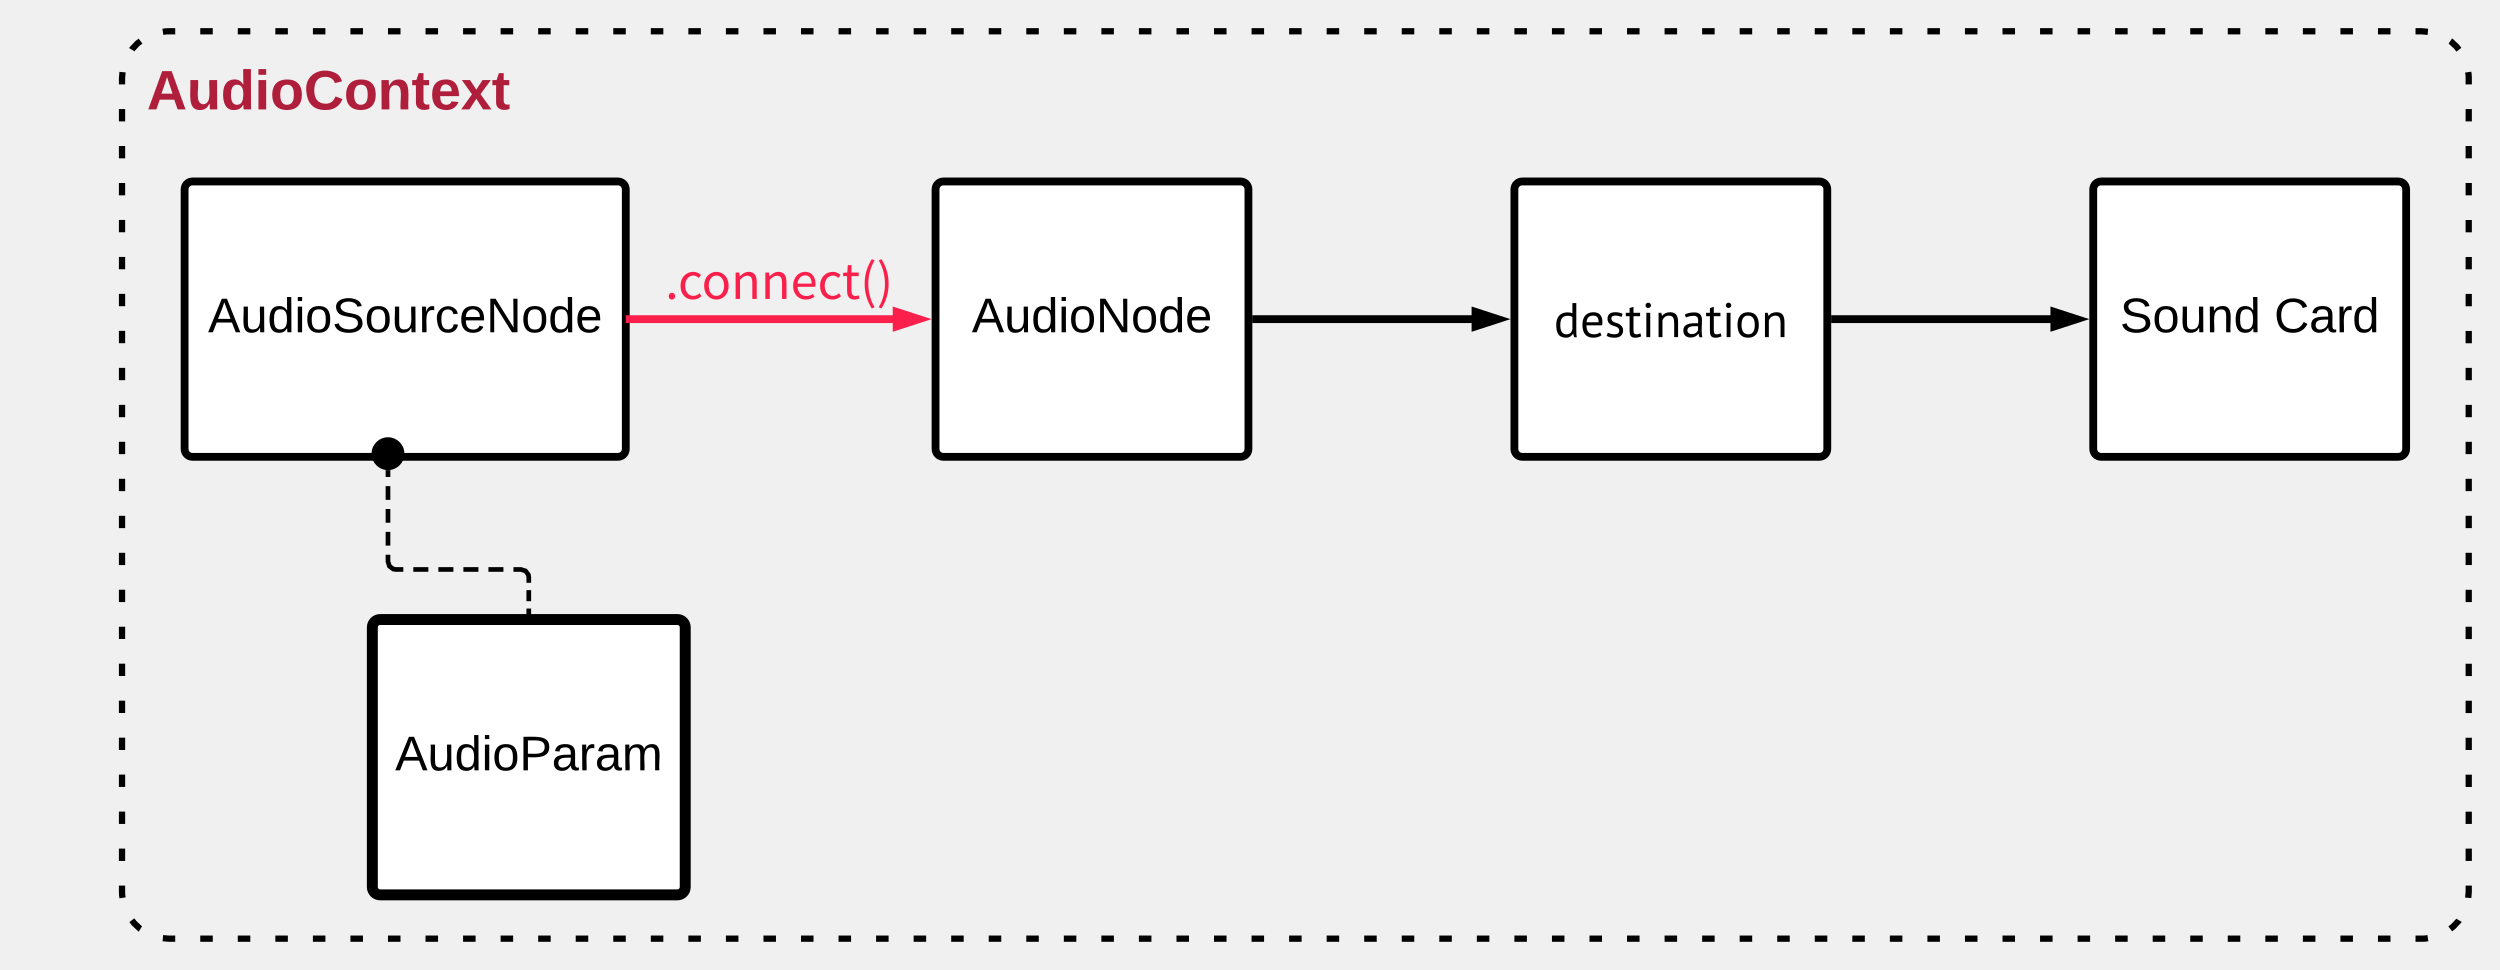
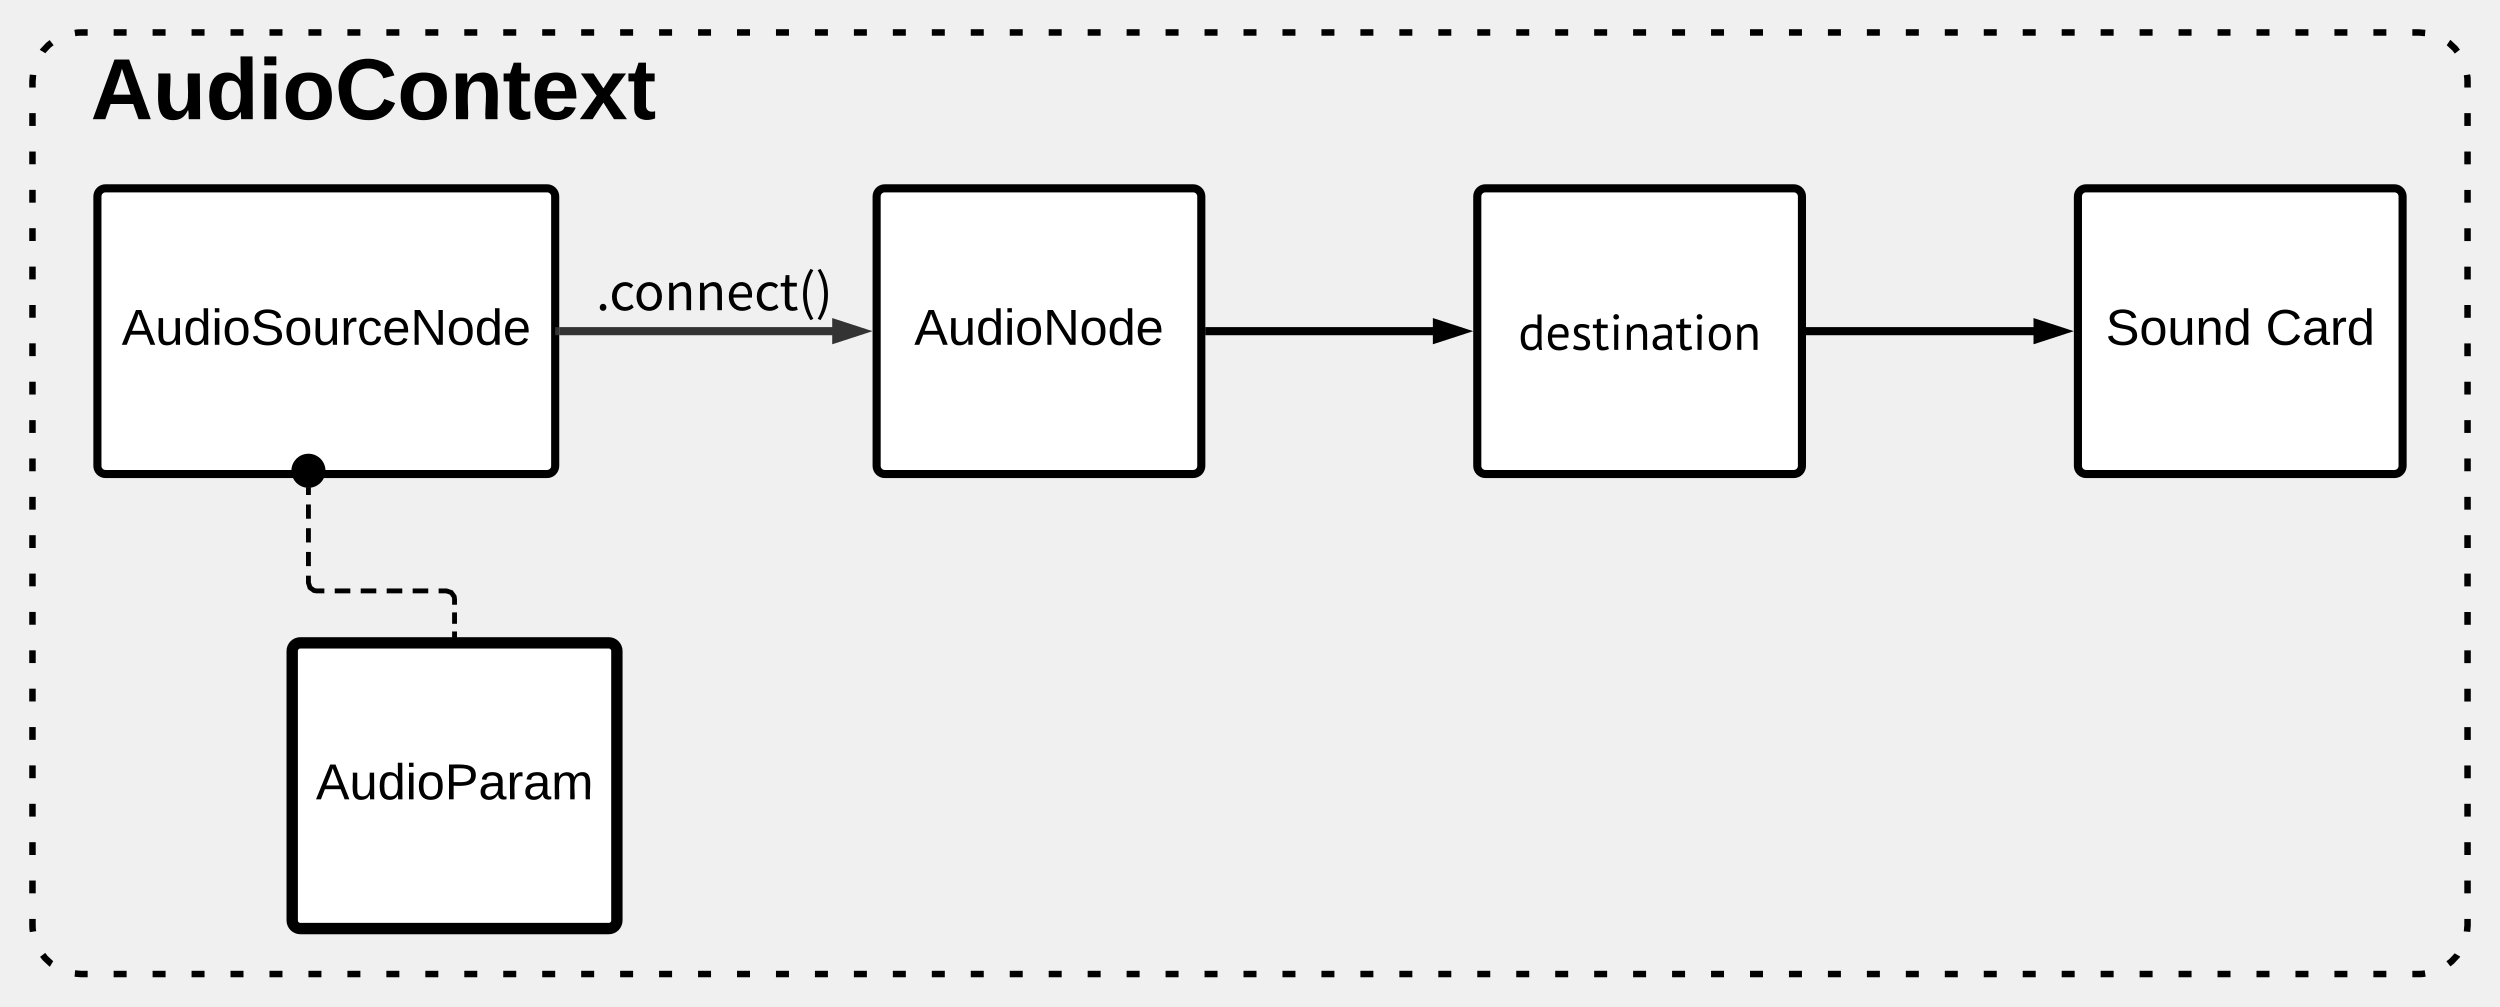
- <svg xmlns="http://www.w3.org/2000/svg" xmlns:ns1="lucid" xmlns:xlink="http://www.w3.org/1999/xlink" width="1598" height="620">
-   <g transform="translate(38 -76)" ns1:page-tab-id="0_0">
+ <svg xmlns="http://www.w3.org/2000/svg" xmlns:ns1="lucid" xmlns:xlink="http://www.w3.org/1999/xlink" width="1540" height="620">
+   <g transform="translate(-20 -76)" ns1:page-tab-id="0_0">
    <path d="M1510 96c16.57 0 30 13.43 30 30v520c0 16.57-13.43 30-30 30H70c-16.57 0-30-13.43-30-30V126c0-16.57 13.43-30 30-30z" fill="none" />
    <path d="M1528.25 102.22l.3.2 3.66 3.4 1.52 1.98m5.93 14.3l.27 1.75.08 2.15v3.94m0 15.76v7.88m0 15.75v7.88m0 15.77v7.88m0 15.76v7.88m0 15.76v7.88m0 15.76v7.88m0 15.76v7.87m0 15.75v7.88m0 15.76v7.87m0 15.75v7.88m0 15.76v7.88m0 15.76v7.88m0 15.75v7.88m0 15.77v7.88m0 15.76v7.88m0 15.76v7.88m0 15.76v7.88m0 15.76v7.87m0 15.75v7.88m0 15.76v7.87m0 15.75v7.88m0 15.76V646l-.33 3.9m-5.9 14.35l-.18.3-3.43 3.66-1.97 1.52m-14.3 5.93l-1.75.27-2.15.08h-4m-16 0h-8m-16 0h-8m-16 0h-8m-16 0h-8m-16 0h-8m-16 0h-8m-16 0h-8m-16 0h-8m-16 0h-8m-16 0h-8m-16 0h-8m-16 0h-8m-16 0h-8m-16 0h-8m-16 0h-8m-16 0h-8m-16 0h-8m-16 0h-8m-16 0h-8m-16 0h-8m-16 0h-8m-16 0h-8m-16 0h-8m-16 0h-8m-16 0h-8m-16 0h-8m-16 0h-8m-16 0h-8m-16 0h-8m-16 0h-8m-16 0h-8m-16 0h-8m-16 0h-8m-16 0h-8m-16 0h-8m-16 0h-8m-16 0h-8m-16 0h-8m-16 0h-8m-16 0h-8m-16 0h-8m-16 0h-8m-16 0h-8m-16 0h-8m-16 0h-8m-16 0h-8m-16 0h-8m-16 0h-8m-16 0h-8m-16 0h-8m-16 0h-8m-16 0h-8m-16 0h-8m-16 0h-8m-16 0h-8m-16 0h-8m-16 0h-8m-16 0h-8m-16 0h-8m-16 0h-4l-3.9-.33m-14.35-5.9l-.3-.18-3.66-3.43-1.52-1.97m-5.93-14.3l-.27-1.75L40 646v-3.94m0-15.76v-7.88m0-15.75v-7.88m0-15.77v-7.88m0-15.76v-7.88m0-15.76v-7.88m0-15.76v-7.88m0-15.76v-7.87m0-15.75v-7.88m0-15.76v-7.87m0-15.75v-7.88m0-15.76v-7.88m0-15.76v-7.88m0-15.75v-7.88m0-15.77v-7.88m0-15.76v-7.88m0-15.76v-7.88m0-15.76v-7.88m0-15.76v-7.87m0-15.75v-7.88m0-15.76v-7.87m0-15.75v-7.88m0-15.76V126l.33-3.9m5.9-14.35l.18-.3 3.43-3.66 1.97-1.52m14.3-5.93l1.75-.27L70 96h4m16 0h8m16 0h8m16 0h8m16 0h8m16 0h8m16 0h8m16 0h8m16 0h8m16 0h8m16 0h8m16 0h8m16 0h8m16 0h8m16 0h8m16 0h8m16 0h8m16 0h8m16 0h8m16 0h8m16 0h8m16 0h8m16 0h8m16 0h8m16 0h8m16 0h8m16 0h8m16 0h8m16 0h8m16 0h8m16 0h8m16 0h8m16 0h8m16 0h8m16 0h8m16 0h8m16 0h8m16 0h8m16 0h8m16 0h8m16 0h8m16 0h8m16 0h8m16 0h8m16 0h8m16 0h8m16 0h8m16 0h8m16 0h8m16 0h8m16 0h8m16 0h8m16 0h8m16 0h8m16 0h8m16 0h8m16 0h8m16 0h8m16 0h8m16 0h8m16 0h4l3.9.33" stroke="#000" stroke-width="4" fill="none" />
-     <path d="M-18 101c0-2.76 2.24-5 5-5h370c2.76 0 5 2.24 5 5v75.33c0 2.76-2.24 5-5 5H-13c-2.76 0-5-2.24-5-5z" fill="none" />
-     <use xlink:href="#a" transform="matrix(1,0,0,1,-18,96) translate(73.90123 49.94444)" />
+     <path d="M60 101c0-2.76 2.24-5 5-5h370c2.76 0 5 2.24 5 5v75.33c0 2.76-2.24 5-5 5H65c-2.76 0-5-2.24-5-5z" fill="none" />
+     <use xlink:href="#a" transform="matrix(1,0,0,1,60,96) translate(15.85185 53.41667)" />
    <path d="M80 197c0-2.76 2.24-5 5-5h272c2.76 0 5 2.24 5 5v166c0 2.76-2.24 5-5 5H85c-2.76 0-5-2.24-5-5z" stroke="#000" stroke-width="5" fill="#fff" />
    <use xlink:href="#b" transform="matrix(1,0,0,1,80,192) translate(14.96179 96.38889)" />
    <path d="M210 376.5V435c0 2.76 2.24 5 5 5h80c2.76 0 5 2.24 5 5v23.5" fill="none" />
    <path d="M210 376.5v4.4m0 5.84v8.78m0 5.85v8.77m0 5.85v8.76m0 5.85v4.4l.96 2.95 2.46 1.8 1.58.25h4.8m6.4 0h9.6m6.4 0h9.6m6.4 0h9.6m6.4 0h9.6m6.4 0h4.8l2.95.96 1.8 2.46.25 1.58v3.52m0 4.7v7.05m0 4.7v3.53" stroke="#000" stroke-width="3" fill="none" />
    <path d="M211.5 376.5h-3v-.74l1.5.24 1.5-.24zM301.5 471.5h-3v-3h3z" />
    <path d="M220 366c0 5.52-4.48 10-10 10s-10-4.48-10-10 4.48-10 10-10 10 4.48 10 10z" stroke="#000" />
    <path d="M340 236c0-2.76 2.24-5 5-5h230c2.76 0 5 2.24 5 5v50c0 2.76-2.24 5-5 5H345c-2.76 0-5-2.24-5-5z" fill="none" />
    <use xlink:href="#c" transform="matrix(1,0,0,1,340,231) translate(47.15833 36.08889)" />
    <path d="M200 477c0-2.76 2.24-5 5-5h190c2.76 0 5 2.24 5 5v166c0 2.76-2.24 5-5 5H205c-2.76 0-5-2.24-5-5z" stroke="#000" stroke-width="7" fill="#fff" />
    <use xlink:href="#d" transform="matrix(1,0,0,1,200,472) translate(14.57907 96.38889)" />
    <path d="M560 197c0-2.76 2.24-5 5-5h190c2.76 0 5 2.24 5 5v166c0 2.76-2.24 5-5 5H565c-2.76 0-5-2.24-5-5z" stroke="#000" stroke-width="5" fill="#fff" />
    <use xlink:href="#e" transform="matrix(1,0,0,1,560,192) translate(23.17784 96.38889)" />
-     <path d="M364.5 280h169.9" stroke="#fb204c" stroke-width="5" fill="none" />
-     <path d="M364.5 282.5H362v-5h2.5zM549.4 280l-14.26 4.64v-9.28z" fill="#fb204c" />
-     <path d="M557.5 280l-24.86 8.08v-16.16zm-19.86 1.2l3.68-1.2-3.68-1.2z" fill="#fb204c" />
+     <path d="M364.5 280h169.9" stroke="#333" stroke-width="5" fill="none" />
+     <path d="M364.5 282.5H362v-5h2.5zM549.4 280l-14.26 4.64v-9.28z" fill="#333" />
+     <path d="M557.5 280l-24.86 8.08v-16.16zm-19.86 1.2l3.68-1.2-3.68-1.2z" fill="#333" />
    <path d="M930 197c0-2.76 2.24-5 5-5h190c2.76 0 5 2.24 5 5v166c0 2.76-2.24 5-5 5H935c-2.76 0-5-2.24-5-5z" stroke="#000" stroke-width="5" fill="#fff" />
    <use xlink:href="#f" transform="matrix(1,0,0,1,930,192) translate(25.22944 99.5)" />
    <path d="M1300 197c0-2.76 2.24-5 5-5h190c2.76 0 5 2.24 5 5v166c0 2.76-2.24 5-5 5h-190c-2.76 0-5-2.24-5-5z" stroke="#000" stroke-width="5" fill="#fff" />
    <use xlink:href="#g" transform="matrix(1,0,0,1,1300,192) translate(17.12846 96.38889)" />
    <use xlink:href="#h" transform="matrix(1,0,0,1,1300,192) translate(115.647 96.38889)" />
    <path d="M1132.5 280h141.9" stroke="#000" stroke-width="5" fill="none" />
    <path d="M1132.5 282.5h-2.5v-5h2.5zM1289.4 280l-14.26 4.64v-9.28z" />
    <path d="M1297.5 280l-24.86 8.08v-16.16zm-19.86 1.2l3.68-1.2-3.68-1.2z" />
    <path d="M762.5 280h141.9" stroke="#000" stroke-width="5" fill="none" />
    <path d="M762.5 282.5H760v-5h2.5zM919.4 280l-14.26 4.64v-9.28z" />
    <path d="M927.5 280l-24.86 8.08v-16.16zm-19.86 1.2l3.68-1.2-3.68-1.2z" />
    <defs>
-       <path fill="#af1e3a" d="M199 0l-22-63H83L61 0H9l90-248h61L250 0h-51zm-33-102l-36-108c-10 38-24 72-36 108h72" id="i" />
-       <path fill="#af1e3a" d="M85 4C-2 5 27-109 22-190h50c7 57-23 150 33 157 60-5 35-97 40-157h50l1 190h-47c-2-12 1-28-3-38-12 25-28 42-61 42" id="j" />
-       <path fill="#af1e3a" d="M88-194c31-1 46 15 58 34l-1-101h50l1 261h-48c-2-10 0-23-3-31C134-8 116 4 84 4 32 4 16-41 15-95c0-56 19-97 73-99zm17 164c33 0 40-30 41-66 1-37-9-64-41-64s-38 30-39 65c0 43 13 65 39 65" id="k" />
-       <path fill="#af1e3a" d="M25-224v-37h50v37H25zM25 0v-190h50V0H25" id="l" />
-       <path fill="#af1e3a" d="M110-194c64 0 96 36 96 99 0 64-35 99-97 99-61 0-95-36-95-99 0-62 34-99 96-99zm-1 164c35 0 45-28 45-65 0-40-10-65-43-65-34 0-45 26-45 65 0 36 10 65 43 65" id="m" />
-       <path fill="#af1e3a" d="M67-125c0 53 21 87 73 88 37 1 54-22 65-47l45 17C233-25 199 4 140 4 58 4 20-42 15-125 8-235 124-281 211-232c18 10 29 29 36 50l-46 12c-8-25-30-41-62-41-52 0-71 34-72 86" id="n" />
-       <path fill="#af1e3a" d="M135-194c87-1 58 113 63 194h-50c-7-57 23-157-34-157-59 0-34 97-39 157H25l-1-190h47c2 12-1 28 3 38 12-26 28-41 61-42" id="o" />
-       <path fill="#af1e3a" d="M115-3C79 11 28 4 28-45v-112H4v-33h27l15-45h31v45h36v33H77v99c-1 23 16 31 38 25v30" id="p" />
-       <path fill="#af1e3a" d="M185-48c-13 30-37 53-82 52C43 2 14-33 14-96s30-98 90-98c62 0 83 45 84 108H66c0 31 8 55 39 56 18 0 30-7 34-22zm-45-69c5-46-57-63-70-21-2 6-4 13-4 21h74" id="q" />
-       <path fill="#af1e3a" d="M144 0l-44-69L55 0H2l70-98-66-92h53l41 62 40-62h54l-67 91 71 99h-54" id="r" />
+       <path d="M199 0l-22-63H83L61 0H9l90-248h61L250 0h-51zm-33-102l-36-108c-10 38-24 72-36 108h72" id="i" />
+       <path d="M85 4C-2 5 27-109 22-190h50c7 57-23 150 33 157 60-5 35-97 40-157h50l1 190h-47c-2-12 1-28-3-38-12 25-28 42-61 42" id="j" />
+       <path d="M88-194c31-1 46 15 58 34l-1-101h50l1 261h-48c-2-10 0-23-3-31C134-8 116 4 84 4 32 4 16-41 15-95c0-56 19-97 73-99zm17 164c33 0 40-30 41-66 1-37-9-64-41-64s-38 30-39 65c0 43 13 65 39 65" id="k" />
+       <path d="M25-224v-37h50v37H25zM25 0v-190h50V0H25" id="l" />
+       <path d="M110-194c64 0 96 36 96 99 0 64-35 99-97 99-61 0-95-36-95-99 0-62 34-99 96-99zm-1 164c35 0 45-28 45-65 0-40-10-65-43-65-34 0-45 26-45 65 0 36 10 65 43 65" id="m" />
+       <path d="M67-125c0 53 21 87 73 88 37 1 54-22 65-47l45 17C233-25 199 4 140 4 58 4 20-42 15-125 8-235 124-281 211-232c18 10 29 29 36 50l-46 12c-8-25-30-41-62-41-52 0-71 34-72 86" id="n" />
+       <path d="M135-194c87-1 58 113 63 194h-50c-7-57 23-157-34-157-59 0-34 97-39 157H25l-1-190h47c2 12-1 28 3 38 12-26 28-41 61-42" id="o" />
+       <path d="M115-3C79 11 28 4 28-45v-112H4v-33h27l15-45h31v45h36v33H77v99c-1 23 16 31 38 25v30" id="p" />
+       <path d="M185-48c-13 30-37 53-82 52C43 2 14-33 14-96s30-98 90-98c62 0 83 45 84 108H66c0 31 8 55 39 56 18 0 30-7 34-22zm-45-69c5-46-57-63-70-21-2 6-4 13-4 21h74" id="q" />
+       <path d="M144 0l-44-69L55 0H2l70-98-66-92h53l41 62 40-62h54l-67 91 71 99h-54" id="r" />
      <g id="a">
-         <use transform="matrix(0.09876543,0,0,0.09876543,0,0)" xlink:href="#i" />
-         <use transform="matrix(0.09876543,0,0,0.09876543,25.58025,0)" xlink:href="#j" />
-         <use transform="matrix(0.09876543,0,0,0.09876543,47.20988,0)" xlink:href="#k" />
-         <use transform="matrix(0.09876543,0,0,0.09876543,68.83951,0)" xlink:href="#l" />
-         <use transform="matrix(0.09876543,0,0,0.09876543,78.71605,0)" xlink:href="#m" />
-         <use transform="matrix(0.09876543,0,0,0.09876543,100.3457,0)" xlink:href="#n" />
-         <use transform="matrix(0.09876543,0,0,0.09876543,125.9259,0)" xlink:href="#m" />
-         <use transform="matrix(0.09876543,0,0,0.09876543,147.5556,0)" xlink:href="#o" />
-         <use transform="matrix(0.09876543,0,0,0.09876543,169.1852,0)" xlink:href="#p" />
-         <use transform="matrix(0.09876543,0,0,0.09876543,180.9383,0)" xlink:href="#q" />
-         <use transform="matrix(0.09876543,0,0,0.09876543,200.6914,0)" xlink:href="#r" />
-         <use transform="matrix(0.09876543,0,0,0.09876543,220.4444,0)" xlink:href="#p" />
+         <use transform="matrix(0.1481481,0,0,0.1481481,0,0)" xlink:href="#i" />
+         <use transform="matrix(0.1481481,0,0,0.1481481,38.37037,0)" xlink:href="#j" />
+         <use transform="matrix(0.1481481,0,0,0.1481481,70.81481,0)" xlink:href="#k" />
+         <use transform="matrix(0.1481481,0,0,0.1481481,103.2593,0)" xlink:href="#l" />
+         <use transform="matrix(0.1481481,0,0,0.1481481,118.0741,0)" xlink:href="#m" />
+         <use transform="matrix(0.1481481,0,0,0.1481481,150.5185,0)" xlink:href="#n" />
+         <use transform="matrix(0.1481481,0,0,0.1481481,188.8889,0)" xlink:href="#m" />
+         <use transform="matrix(0.1481481,0,0,0.1481481,221.3333,0)" xlink:href="#o" />
+         <use transform="matrix(0.1481481,0,0,0.1481481,253.7778,0)" xlink:href="#p" />
+         <use transform="matrix(0.1481481,0,0,0.1481481,271.4074,0)" xlink:href="#q" />
+         <use transform="matrix(0.1481481,0,0,0.1481481,301.037,0)" xlink:href="#r" />
+         <use transform="matrix(0.1481481,0,0,0.1481481,330.6667,0)" xlink:href="#p" />
      </g>
      <path d="M205 0l-28-72H64L36 0H1l101-248h38L239 0h-34zm-38-99l-47-123c-12 45-31 82-46 123h93" id="s" />
      <path d="M84 4C-5 8 30-112 23-190h32v120c0 31 7 50 39 49 72-2 45-101 50-169h31l1 190h-30c-1-10 1-25-2-33-11 22-28 36-60 37" id="t" />
      <path d="M85-194c31 0 48 13 60 33l-1-100h32l1 261h-30c-2-10 0-23-3-31C134-8 116 4 85 4 32 4 16-35 15-94c0-66 23-100 70-100zm9 24c-40 0-46 34-46 75 0 40 6 74 45 74 42 0 51-32 51-76 0-42-9-74-50-73" id="u" />
      <path d="M24-231v-30h32v30H24zM24 0v-190h32V0H24" id="v" />
      <path d="M100-194c62-1 85 37 85 99 1 63-27 99-86 99S16-35 15-95c0-66 28-99 85-99zM99-20c44 1 53-31 53-75 0-43-8-75-51-75s-53 32-53 75 10 74 51 75" id="w" />
      <path d="M185-189c-5-48-123-54-124 2 14 75 158 14 163 119 3 78-121 87-175 55-17-10-28-26-33-46l33-7c5 56 141 63 141-1 0-78-155-14-162-118-5-82 145-84 179-34 5 7 8 16 11 25" id="x" />
      <path d="M114-163C36-179 61-72 57 0H25l-1-190h30c1 12-1 29 2 39 6-27 23-49 58-41v29" id="y" />
      <path d="M96-169c-40 0-48 33-48 73s9 75 48 75c24 0 41-14 43-38l32 2c-6 37-31 61-74 61-59 0-76-41-82-99-10-93 101-131 147-64 4 7 5 14 7 22l-32 3c-4-21-16-35-41-35" id="z" />
      <path d="M100-194c63 0 86 42 84 106H49c0 40 14 67 53 68 26 1 43-12 49-29l28 8c-11 28-37 45-77 45C44 4 14-33 15-96c1-61 26-98 85-98zm52 81c6-60-76-77-97-28-3 7-6 17-6 28h103" id="A" />
      <path d="M190 0L58-211 59 0H30v-248h39L202-35l-2-213h31V0h-41" id="B" />
      <g id="b">
        <use transform="matrix(0.08641975,0,0,0.08641975,0,0)" xlink:href="#s" />
        <use transform="matrix(0.08641975,0,0,0.08641975,20.74074,0)" xlink:href="#t" />
        <use transform="matrix(0.08641975,0,0,0.08641975,38.02469,0)" xlink:href="#u" />
        <use transform="matrix(0.08641975,0,0,0.08641975,55.30864,0)" xlink:href="#v" />
        <use transform="matrix(0.08641975,0,0,0.08641975,62.1358,0)" xlink:href="#w" />
        <use transform="matrix(0.08641975,0,0,0.08641975,79.41975,0)" xlink:href="#x" />
        <use transform="matrix(0.08641975,0,0,0.08641975,100.1605,0)" xlink:href="#w" />
        <use transform="matrix(0.08641975,0,0,0.08641975,117.4444,0)" xlink:href="#t" />
        <use transform="matrix(0.08641975,0,0,0.08641975,134.7284,0)" xlink:href="#y" />
        <use transform="matrix(0.08641975,0,0,0.08641975,145.0123,0)" xlink:href="#z" />
        <use transform="matrix(0.08641975,0,0,0.08641975,160.5679,0)" xlink:href="#A" />
        <use transform="matrix(0.08641975,0,0,0.08641975,177.8519,0)" xlink:href="#B" />
        <use transform="matrix(0.08641975,0,0,0.08641975,200.2346,0)" xlink:href="#w" />
        <use transform="matrix(0.08641975,0,0,0.08641975,217.5185,0)" xlink:href="#u" />
        <use transform="matrix(0.08641975,0,0,0.08641975,234.8025,0)" xlink:href="#A" />
      </g>
-       <path fill="#fb204c" d="M139 13c-36 0-66-28-66-69s30-71 66-71 66 30 66 71-30 69-66 69" id="C" />
-       <path fill="#fb204c" d="M306 13C162 13 51-91 51-271c0-181 123-286 262-286 71 0 120 30 159 64l-47 61c-32-29-65-49-109-49-98 0-170 85-170 210S214-63 314-63c50 0 94-23 128-54l39 61c-48 44-110 69-175 69" id="D" />
-       <path fill="#fb204c" d="M303 13C170 13 51-91 51-271c0-181 119-286 252-286s252 105 252 286C555-91 436 13 303 13zm0-76c94 0 158-83 158-208s-64-210-158-210-157 85-157 210S209-63 303-63" id="E" />
-       <path fill="#fb204c" d="M92 0v-543h75l8 78h3c52-51 108-92 182-92 114 0 166 74 166 213V0h-91v-332c0-102-31-145-103-145-56 0-94 28-149 83V0H92" id="F" />
-       <path fill="#fb204c" d="M311 13C167 13 51-92 51-271c0-176 119-286 245-286 154-3 234 132 212 307H142c6 116 77 190 180 190 53 0 96-16 136-43l33 60c-48 31-106 56-180 56zM141-315h291c0-110-50-169-135-169-77 0-145 62-156 169" id="G" />
-       <path fill="#fb204c" d="M263 13c-116 0-155-72-155-181v-301H27v-69l85-5 11-152h76v152h147v74H199v303c0 67 21 105 84 105 19 0 44-7 62-14l18 68c-31 10-67 20-100 20" id="H" />
-       <path fill="#fb204c" d="M239 197C147 47 92-114 92-311c0-196 55-358 147-507l57 26c-171 284-171 678 0 962" id="I" />
-       <path fill="#fb204c" d="M99 197l-56-27c171-284 171-678 0-962l56-26c93 149 148 311 148 507 0 197-55 358-148 508" id="J" />
+       <path d="M139 13c-36 0-66-28-66-69s30-71 66-71 66 30 66 71-30 69-66 69" id="C" />
+       <path d="M306 13C162 13 51-91 51-271c0-181 123-286 262-286 71 0 120 30 159 64l-47 61c-32-29-65-49-109-49-98 0-170 85-170 210S214-63 314-63c50 0 94-23 128-54l39 61c-48 44-110 69-175 69" id="D" />
+       <path d="M303 13C170 13 51-91 51-271c0-181 119-286 252-286s252 105 252 286C555-91 436 13 303 13zm0-76c94 0 158-83 158-208s-64-210-158-210-157 85-157 210S209-63 303-63" id="E" />
+       <path d="M92 0v-543h75l8 78h3c52-51 108-92 182-92 114 0 166 74 166 213V0h-91v-332c0-102-31-145-103-145-56 0-94 28-149 83V0H92" id="F" />
+       <path d="M311 13C167 13 51-92 51-271c0-176 119-286 245-286 154-3 234 132 212 307H142c6 116 77 190 180 190 53 0 96-16 136-43l33 60c-48 31-106 56-180 56zM141-315h291c0-110-50-169-135-169-77 0-145 62-156 169" id="G" />
+       <path d="M263 13c-116 0-155-72-155-181v-301H27v-69l85-5 11-152h76v152h147v74H199v303c0 67 21 105 84 105 19 0 44-7 62-14l18 68c-31 10-67 20-100 20" id="H" />
+       <path d="M239 197C147 47 92-114 92-311c0-196 55-358 147-507l57 26c-171 284-171 678 0 962" id="I" />
+       <path d="M99 197l-56-27c171-284 171-678 0-962l56-26c93 149 148 311 148 507 0 197-55 358-148 508" id="J" />
      <g id="c">
        <use transform="matrix(0.03111111,0,0,0.03111111,0,0)" xlink:href="#C" />
        <use transform="matrix(0.03111111,0,0,0.03111111,8.244444,0)" xlink:href="#D" />
        <use transform="matrix(0.03111111,0,0,0.03111111,23.33333,0)" xlink:href="#E" />
        <use transform="matrix(0.03111111,0,0,0.03111111,42.18667,0)" xlink:href="#F" />
        <use transform="matrix(0.03111111,0,0,0.03111111,61.19556,0)" xlink:href="#F" />
        <use transform="matrix(0.03111111,0,0,0.03111111,80.20444,0)" xlink:href="#G" />
        <use transform="matrix(0.03111111,0,0,0.03111111,97.44,0)" xlink:href="#D" />
        <use transform="matrix(0.03111111,0,0,0.03111111,112.9333,0)" xlink:href="#H" />
        <use transform="matrix(0.03111111,0,0,0.03111111,124.6622,0)" xlink:href="#I" />
        <use transform="matrix(0.03111111,0,0,0.03111111,135.1778,0)" xlink:href="#J" />
      </g>
      <path d="M30-248c87 1 191-15 191 75 0 78-77 80-158 76V0H30v-248zm33 125c57 0 124 11 124-50 0-59-68-47-124-48v98" id="K" />
      <path d="M141-36C126-15 110 5 73 4 37 3 15-17 15-53c-1-64 63-63 125-63 3-35-9-54-41-54-24 1-41 7-42 31l-33-3c5-37 33-52 76-52 45 0 72 20 72 64v82c-1 20 7 32 28 27v20c-31 9-61-2-59-35zM48-53c0 20 12 33 32 33 41-3 63-29 60-74-43 2-92-5-92 41" id="L" />
      <path d="M210-169c-67 3-38 105-44 169h-31v-121c0-29-5-50-35-48C34-165 62-65 56 0H25l-1-190h30c1 10-1 24 2 32 10-44 99-50 107 0 11-21 27-35 58-36 85-2 47 119 55 194h-31v-121c0-29-5-49-35-48" id="M" />
      <g id="d">
        <use transform="matrix(0.08641975,0,0,0.08641975,0,0)" xlink:href="#s" />
        <use transform="matrix(0.08641975,0,0,0.08641975,20.74074,0)" xlink:href="#t" />
        <use transform="matrix(0.08641975,0,0,0.08641975,38.02469,0)" xlink:href="#u" />
        <use transform="matrix(0.08641975,0,0,0.08641975,55.30864,0)" xlink:href="#v" />
        <use transform="matrix(0.08641975,0,0,0.08641975,62.1358,0)" xlink:href="#w" />
        <use transform="matrix(0.08641975,0,0,0.08641975,79.41975,0)" xlink:href="#K" />
        <use transform="matrix(0.08641975,0,0,0.08641975,100.1605,0)" xlink:href="#L" />
        <use transform="matrix(0.08641975,0,0,0.08641975,117.4444,0)" xlink:href="#y" />
        <use transform="matrix(0.08641975,0,0,0.08641975,127.7284,0)" xlink:href="#L" />
        <use transform="matrix(0.08641975,0,0,0.08641975,145.0123,0)" xlink:href="#M" />
      </g>
      <g id="e">
        <use transform="matrix(0.08641975,0,0,0.08641975,0,0)" xlink:href="#s" />
        <use transform="matrix(0.08641975,0,0,0.08641975,20.74074,0)" xlink:href="#t" />
        <use transform="matrix(0.08641975,0,0,0.08641975,38.02469,0)" xlink:href="#u" />
        <use transform="matrix(0.08641975,0,0,0.08641975,55.30864,0)" xlink:href="#v" />
        <use transform="matrix(0.08641975,0,0,0.08641975,62.1358,0)" xlink:href="#w" />
        <use transform="matrix(0.08641975,0,0,0.08641975,79.41975,0)" xlink:href="#B" />
        <use transform="matrix(0.08641975,0,0,0.08641975,101.8025,0)" xlink:href="#w" />
        <use transform="matrix(0.08641975,0,0,0.08641975,119.0864,0)" xlink:href="#u" />
        <use transform="matrix(0.08641975,0,0,0.08641975,136.3704,0)" xlink:href="#A" />
      </g>
      <path d="M276-509c50 0 69 4 105 17v-208h80v528c1 67-1 118 10 174h-54l-20-71h-4c-25 44-78 82-147 81C97 8 50-86 49-248c-1-159 77-260 227-261zM132-248c1 104 26 190 127 190 75 0 108-41 122-107v-248c-27-20-53-26-102-26-105 0-148 72-147 191" id="N" />
      <path d="M293-58c43 0 98-19 119-40l30 58C404-9 338 12 270 12 112 10 51-92 49-250c-1-159 70-258 220-262 155-4 211 110 184 270H132c0 116 45 184 161 184zm88-247c1-92-30-137-111-137-89 0-129 46-137 137h248" id="O" />
      <path d="M63-93c59 36 240 71 234-43-5-91-121-82-179-124-34-24-62-54-62-113 0-97 59-138 155-139 66-1 112 13 154 32l-19 66c-52-26-221-63-210 39 9 83 124 74 178 118 33 27 64 57 63 118-3 103-68 149-174 151C134 13 81-3 39-25" id="P" />
      <path d="M200 12C109 10 89-39 89-138v-292H11v-70h78v-99l80-23v122h136v70H169v277c1 59 6 93 57 95 38 1 55-9 84-20l18 61c-35 17-77 30-128 29" id="Q" />
      <path d="M94-500h80V0H94v-500zm38-99c-31 0-55-23-55-53s24-56 55-56 58 26 58 56-28 53-58 53" id="R" />
      <path d="M313-512c130 0 165 79 165 210V0h-80v-285c-2-94-16-155-105-157-72-1-118 46-136 100V0H77v-500h56l15 61h4c32-42 86-73 161-73" id="S" />
      <path d="M422-354c0 120-19 253 8 356h-59l-21-70h-5C315-22 265 8 189 8 98 8 39-43 39-134c0-147 152-157 302-151 10-93 1-159-99-153-57 4-110 14-148 35l-25-60c48-30 118-45 194-45 108-1 159 51 159 154zM122-142c-2 47 40 81 89 80 67-1 109-32 130-79v-83c-95-3-214-10-219 82" id="T" />
      <path d="M268 12C112 12 51-93 49-250c-1-158 69-262 219-262 156 0 217 105 219 262 1 158-69 262-219 262zm136-262c0-105-32-190-136-192-91-2-136 63-136 192 0 105 33 189 136 192 91 2 136-63 136-192" id="U" />
      <g id="f">
        <use transform="matrix(0.03111111,0,0,0.03111111,0,0)" xlink:href="#N" />
        <use transform="matrix(0.03111111,0,0,0.03111111,16.73778,0)" xlink:href="#O" />
        <use transform="matrix(0.03111111,0,0,0.03111111,32.54222,0)" xlink:href="#P" />
        <use transform="matrix(0.03111111,0,0,0.03111111,45.64,0)" xlink:href="#Q" />
        <use transform="matrix(0.03111111,0,0,0.03111111,56.18667,0)" xlink:href="#R" />
        <use transform="matrix(0.03111111,0,0,0.03111111,64.52444,0)" xlink:href="#S" />
        <use transform="matrix(0.03111111,0,0,0.03111111,81.54222,0)" xlink:href="#T" />
        <use transform="matrix(0.03111111,0,0,0.03111111,96.97333,0)" xlink:href="#Q" />
        <use transform="matrix(0.03111111,0,0,0.03111111,107.52,0)" xlink:href="#R" />
        <use transform="matrix(0.03111111,0,0,0.03111111,115.8578,0)" xlink:href="#U" />
        <use transform="matrix(0.03111111,0,0,0.03111111,132.5333,0)" xlink:href="#S" />
      </g>
      <path d="M117-194c89-4 53 116 60 194h-32v-121c0-31-8-49-39-48C34-167 62-67 57 0H25l-1-190h30c1 10-1 24 2 32 11-22 29-35 61-36" id="V" />
      <g id="g">
        <use transform="matrix(0.08641975,0,0,0.08641975,0,0)" xlink:href="#x" />
        <use transform="matrix(0.08641975,0,0,0.08641975,20.74074,0)" xlink:href="#w" />
        <use transform="matrix(0.08641975,0,0,0.08641975,38.02469,0)" xlink:href="#t" />
        <use transform="matrix(0.08641975,0,0,0.08641975,55.30864,0)" xlink:href="#V" />
        <use transform="matrix(0.08641975,0,0,0.08641975,72.59259,0)" xlink:href="#u" />
      </g>
      <path d="M212-179c-10-28-35-45-73-45-59 0-87 40-87 99 0 60 29 101 89 101 43 0 62-24 78-52l27 14C228-24 195 4 139 4 59 4 22-46 18-125c-6-104 99-153 187-111 19 9 31 26 39 46" id="W" />
      <g id="h">
        <use transform="matrix(0.08641975,0,0,0.08641975,0,0)" xlink:href="#W" />
        <use transform="matrix(0.08641975,0,0,0.08641975,22.38272,0)" xlink:href="#L" />
        <use transform="matrix(0.08641975,0,0,0.08641975,39.66667,0)" xlink:href="#y" />
        <use transform="matrix(0.08641975,0,0,0.08641975,49.95062,0)" xlink:href="#u" />
      </g>
    </defs>
  </g>
</svg>
